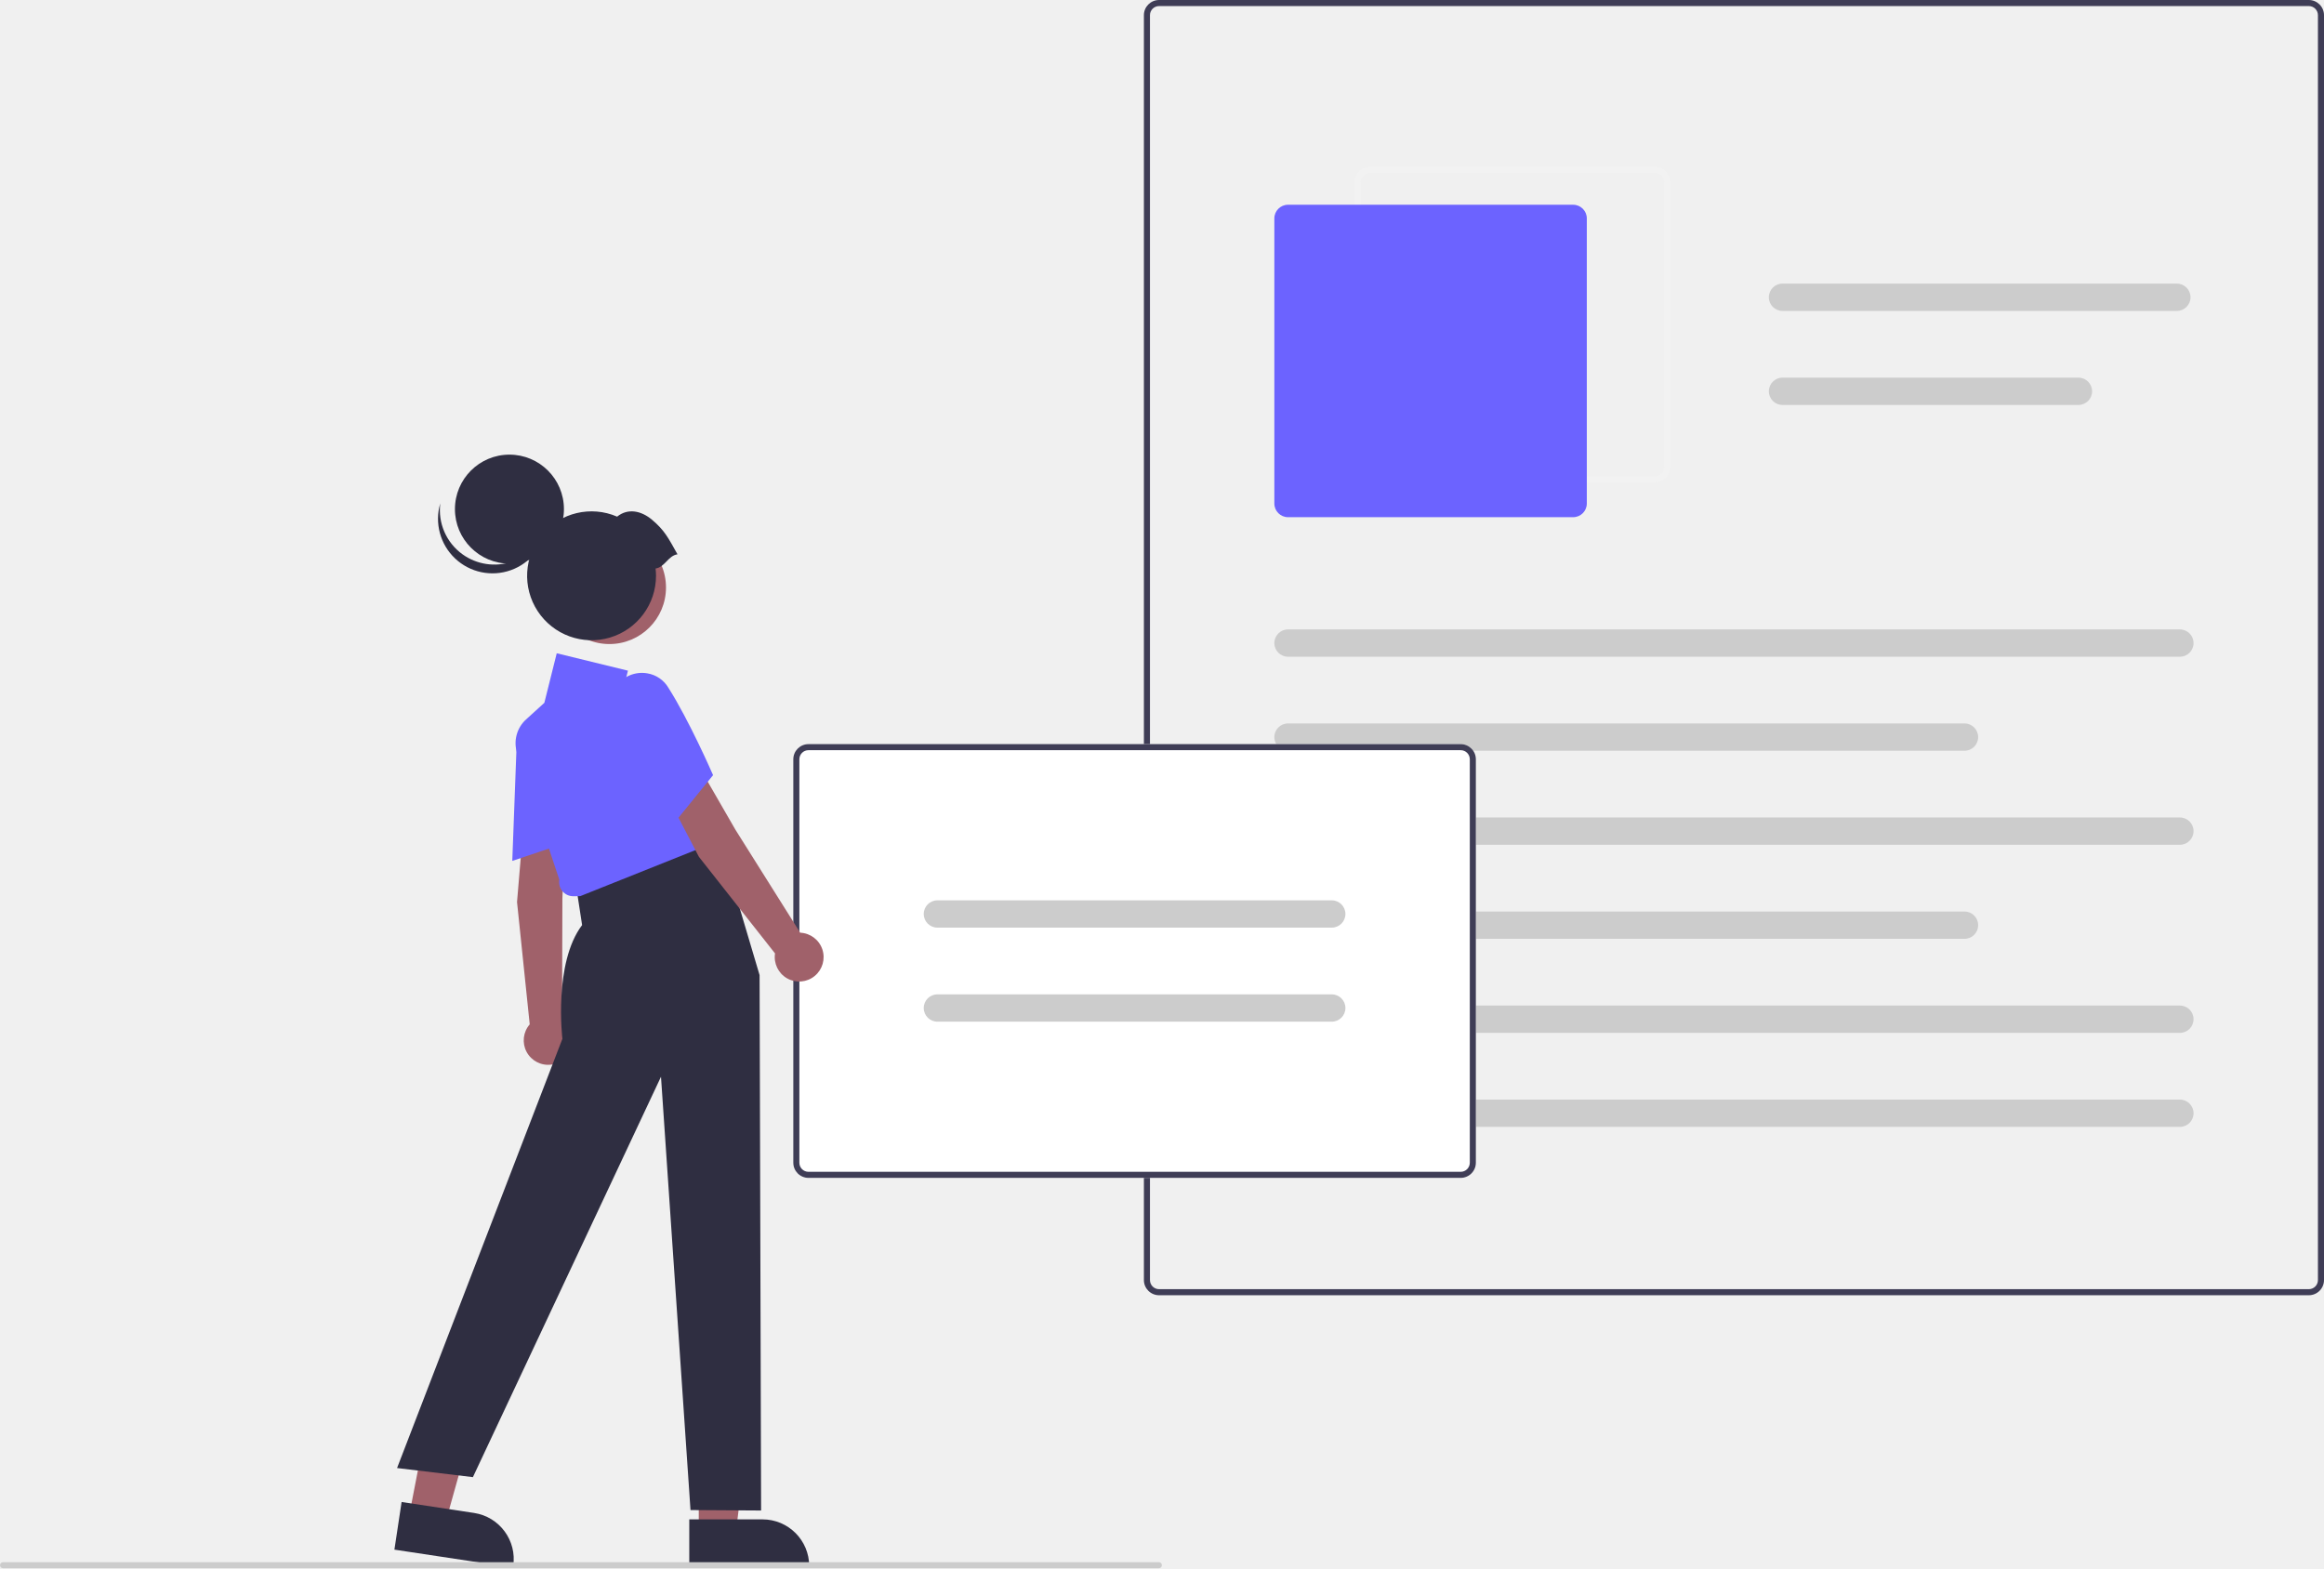
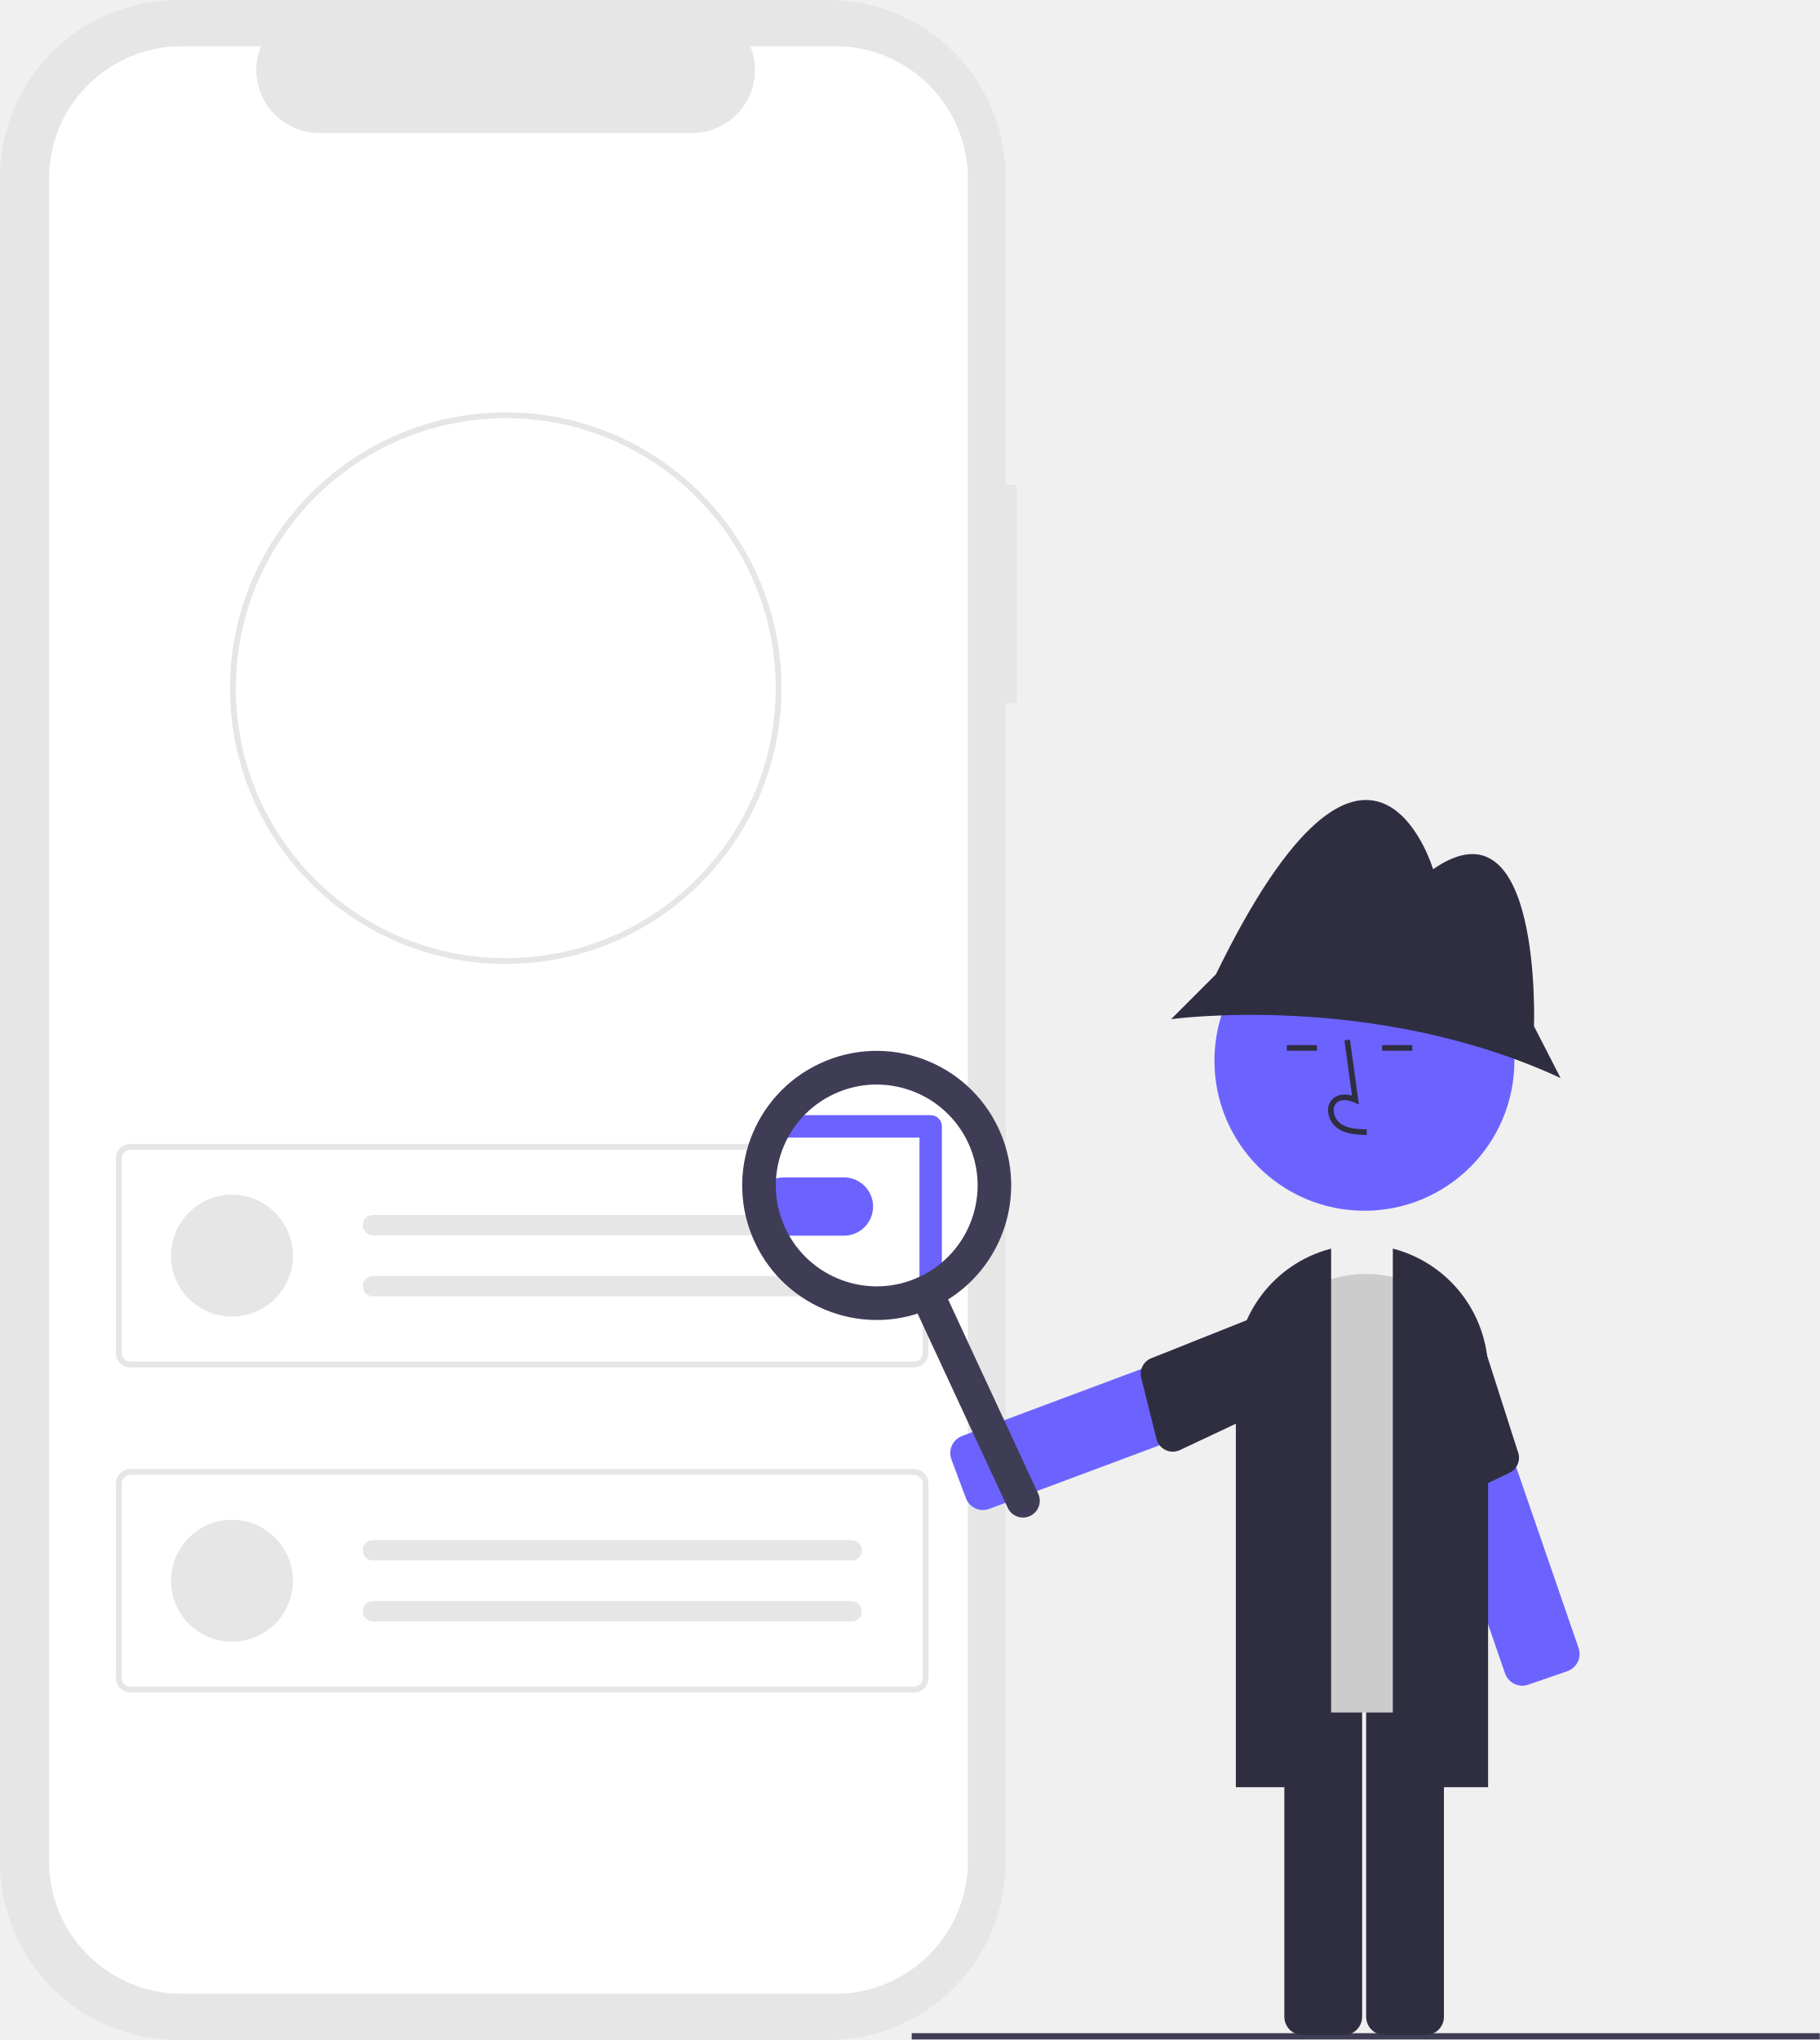
- <svg xmlns="http://www.w3.org/2000/svg" width="766.067" height="517" viewBox="0 0 766.067 517" role="img" artist="Katerina Limpitsouni" source="https://undraw.co/">
-   <path d="M978.033,618.5h-379a5.006,5.006,0,0,1-5-5v-417a5.006,5.006,0,0,1,5-5h379a5.006,5.006,0,0,1,5,5v417A5.006,5.006,0,0,1,978.033,618.5Zm-379-425a3.003,3.003,0,0,0-3,3v417a3.003,3.003,0,0,0,3,3h379a3.003,3.003,0,0,0,3-3v-417a3.003,3.003,0,0,0-3-3Z" transform="translate(-216.9665 -191.5)" fill="#3f3d56" />
-   <path d="M762.533,350.5h-94a5.006,5.006,0,0,1-5-5v-94a5.006,5.006,0,0,1,5-5h94a5.006,5.006,0,0,1,5,5v94A5.006,5.006,0,0,1,762.533,350.5Zm-94-102a3.003,3.003,0,0,0-3,3v94a3.003,3.003,0,0,0,3,3h94a3.003,3.003,0,0,0,3-3v-94a3.003,3.003,0,0,0-3-3Z" transform="translate(-216.9665 -191.5)" fill="#f2f2f2" />
-   <path d="M735.533,362h-94a4.505,4.505,0,0,1-4.5-4.5v-94a4.505,4.505,0,0,1,4.5-4.5h94a4.505,4.505,0,0,1,4.5,4.5v94A4.505,4.505,0,0,1,735.533,362Z" transform="translate(-216.9665 -191.5)" fill="#6c63ff" />
-   <path d="M935.533,408h-294a4.5,4.5,0,0,1,0-9h294a4.5,4.5,0,1,1,0,9Z" transform="translate(-216.9665 -191.5)" fill="#ccc" />
-   <path d="M864.533,439h-223a4.5,4.5,0,0,1,0-9h223a4.5,4.5,0,1,1,0,9Z" transform="translate(-216.9665 -191.5)" fill="#ccc" />
-   <path d="M934.533,294h-130a4.5,4.5,0,0,1,0-9h130a4.5,4.5,0,1,1,0,9Z" transform="translate(-216.9665 -191.5)" fill="#ccc" />
-   <path d="M902.09,325h-97.556a4.5,4.5,0,0,1,0-9h97.556a4.5,4.5,0,0,1,0,9Z" transform="translate(-216.9665 -191.5)" fill="#ccc" />
-   <path d="M935.533,470h-294a4.5,4.5,0,0,1,0-9h294a4.5,4.5,0,1,1,0,9Z" transform="translate(-216.9665 -191.5)" fill="#ccc" />
-   <path d="M864.533,501h-223a4.5,4.5,0,0,1,0-9h223a4.5,4.5,0,1,1,0,9Z" transform="translate(-216.9665 -191.5)" fill="#ccc" />
-   <path d="M935.533,532h-294a4.5,4.5,0,0,1,0-9h294a4.5,4.5,0,1,1,0,9Z" transform="translate(-216.9665 -191.5)" fill="#ccc" />
-   <path d="M935.533,563h-294a4.5,4.5,0,0,1,0-9h294a4.5,4.5,0,1,1,0,9Z" transform="translate(-216.9665 -191.5)" fill="#ccc" />
-   <path d="M698.463,579.811h-215a5.006,5.006,0,0,1-5-5v-133a5.006,5.006,0,0,1,5-5h215a5.006,5.006,0,0,1,5,5v133A5.006,5.006,0,0,1,698.463,579.811Z" transform="translate(-216.9665 -191.5)" fill="#fff" />
-   <path d="M698.463,579.811h-215a5.006,5.006,0,0,1-5-5v-133a5.006,5.006,0,0,1,5-5h215a5.006,5.006,0,0,1,5,5v133A5.006,5.006,0,0,1,698.463,579.811Zm-215-141a3.003,3.003,0,0,0-3,3v133a3.003,3.003,0,0,0,3,3h215a3.003,3.003,0,0,0,3-3v-133a3.003,3.003,0,0,0-3-3Z" transform="translate(-216.9665 -191.5)" fill="#3f3d56" />
-   <path d="M655.963,497.311h-130a4.5,4.5,0,0,1,0-9h130a4.5,4.5,0,0,1,0,9Z" transform="translate(-216.9665 -191.5)" fill="#ccc" />
-   <path d="M655.963,528.311h-130a4.5,4.5,0,0,1,0-9h130a4.5,4.5,0,0,1,0,9Z" transform="translate(-216.9665 -191.5)" fill="#ccc" />
-   <polygon points="230.335 504.891 242.595 504.891 248.427 457.603 230.333 457.604 230.335 504.891" fill="#a0616a" />
-   <path d="M444.174,692.389l24.144-.001h.001a15.387,15.387,0,0,1,15.386,15.386v.5l-39.531.001Z" transform="translate(-216.9665 -191.5)" fill="#2f2e41" />
-   <polygon points="134.876 499.584 146.998 501.416 159.834 455.532 143.943 452.828 134.876 499.584" fill="#a0616a" />
-   <path d="M349.349,686.659l23.873,3.608.001 0a15.387,15.387,0,0,1,12.914,17.513l-.075.494-39.087-5.908Z" transform="translate(-216.9665 -191.5)" fill="#2f2e41" />
-   <path d="M389.643,462.043l13.612,3.567-.906,22.069-.112,40.182a8.053,8.053,0,1,1-10.657,1.339l-4.183-40.329Z" transform="translate(-216.9665 -191.5)" fill="#a0616a" />
-   <path d="M387.273,436.765a11.112,11.112,0,0,1,6.869-9.882,10.389,10.389,0,0,1,11.245,1.809,9.905,9.905,0,0,1,3.302,7.66c.036,12.929-2.883,31.773-2.912,31.962l-.047.3-19.897,6.7Z" transform="translate(-216.9665 -191.5)" fill="#6c63ff" />
-   <path d="M422.85,473.465l30.433-7.878,14.067,47.378.5,176.5-23.272-.146-9.728-142.854-62,132-25-3,54.5-141.5s-3-25,6.5-37.5l-2-13Z" transform="translate(-216.9665 -191.5)" fill="#2f2e41" />
-   <path d="M402.329,485.252a4.663,4.663,0,0,1-.995-3.751l-13.881-41.645a10.595,10.595,0,0,1,2.922-11.183l6.026-5.478,4.084-16.335,23.471,5.737-1.934,7.735,10.623-1.931,22.374,49.832-46.768,18.693-2.303.036A4.662,4.662,0,0,1,402.329,485.252Z" transform="translate(-216.9665 -191.5)" fill="#6c63ff" />
-   <path d="M434.907,450.091l13.411-4.262,11.031,19.136L480.733,498.984a8.053,8.053,0,1,1-8.291,6.828l-25.092-31.848Z" transform="translate(-216.9665 -191.5)" fill="#a0616a" />
-   <path d="M419.392,429.992a11.111,11.111,0,0,1,.523-12.022,10.394,10.394,0,0,1,10.471-4.482,9.905,9.905,0,0,1,6.885,4.709c6.941,10.907,14.547,28.395,14.623,28.569l.121.278L438.781,463.342Z" transform="translate(-216.9665 -191.5)" fill="#6c63ff" />
-   <circle cx="200.884" cy="193.673" r="18.649" fill="#a0616a" />
-   <circle cx="167.928" cy="167.843" r="17.964" fill="#2f2e41" />
-   <path d="M369.4,374.218a17.965,17.965,0,0,0,27.741-9.432,17.965,17.965,0,1,1-35.042-7.367A17.958,17.958,0,0,0,369.4,374.218Z" transform="translate(-216.9665 -191.5)" fill="#2f2e41" />
-   <path d="M440.292,374.238c-3.136-5.614-4.336-7.96-8.379-11.374-3.576-3.019-7.974-3.906-11.521-1.045A21.245,21.245,0,1,0,433.21,381.32a21.421,21.421,0,0,0-.145-2.402C436.149,378.485,437.209,374.671,440.292,374.238Z" transform="translate(-216.9665 -191.5)" fill="#2f2e41" />
-   <path d="M598.967,708.5h-381a1,1,0,0,1,0-2h381a1,1,0,0,1,0,2Z" transform="translate(-216.9665 -191.5)" fill="#ccc" />
+ <svg xmlns="http://www.w3.org/2000/svg" width="649.378" height="727.778" viewBox="0 0 649.378 727.778" role="img" artist="Katerina Limpitsouni" source="https://undraw.co/">
+   <path d="M648.2,259.058h-3.999V149.513A63.402,63.402,0,0,0,580.8,86.111H348.713a63.402,63.402,0,0,0-63.402,63.402V750.487A63.402,63.402,0,0,0,348.713,813.889H580.799a63.402,63.402,0,0,0,63.402-63.402V337.034h3.999Z" transform="translate(-285.3111 -86.11101)" fill="#e6e6e6" />
+   <path d="M583.358,102.606h-30.295a22.495,22.495,0,0,1-20.827,30.991H399.276a22.495,22.495,0,0,1-20.827-30.991H350.153a47.348,47.348,0,0,0-47.348,47.348V750.046a47.348,47.348,0,0,0,47.348,47.348H583.358a47.348,47.348,0,0,0,47.348-47.348h0V149.954A47.348,47.348,0,0,0,583.358,102.606Z" transform="translate(-285.3111 -86.11101)" fill="#fff" />
+   <path id="f3818c68-126c-4685-b4e0-2450731ccc2a-776" data-name="a2804879-ded6-4045-b20f-1f1dde9b938b" d="M611.462,573.93h-279.619a5.184,5.184,0,0,1-5.178-5.178v-69.361a5.184,5.184,0,0,1,5.178-5.178h279.619a5.184,5.184,0,0,1,5.178,5.178v69.362A5.184,5.184,0,0,1,611.462,573.93Zm-279.619-77.646a3.11,3.11,0,0,0-3.107,3.107v69.362a3.11,3.11,0,0,0,3.107,3.107h279.619a3.11,3.11,0,0,0,3.107-3.107v-69.362a3.11,3.11,0,0,0-3.107-3.107Z" transform="translate(-285.3111 -86.11101)" fill="#e6e6e6" />
+   <circle id="abdb74b7-e321-430b-89c2-b563f66442fc" data-name="b9ad11c9-d8a0-4df6-8741-900b9ec46a35" cx="82.778" cy="447.96" r="21.748" fill="#e6e6e6" />
+   <path id="addd02b1-b85b-481a-baea-1b0ba5ed9f4a-777" data-name="bd261eec-7ae0-49b0-bf26-57ff03972605" d="M418.317,519.573a3.625,3.625,0,0,0,0,7.249h170.878a3.625,3.625,0,0,0,.14-7.249l-.021-0q-.059-.001-.119,0Z" transform="translate(-285.3111 -86.11101)" fill="#e6e6e6" />
+   <path id="a42dc2a4-5fb2-4ea8-b2b3-ce81bc256782-778" data-name="e80b4447-8c34-435b-ba6c-5300a190ab24" d="M418.317,541.321a3.625,3.625,0,0,0,0,7.249h170.878a3.625,3.625,0,0,0,.119-7.249q-.059-.001-.119,0Z" transform="translate(-285.3111 -86.11101)" fill="#e6e6e6" />
+   <path id="b84687c4-e3b4-4975-8361-bf73c33c9ee5-779" data-name="e55fcb7d-3a3b-45d8-b167-72fb2263dd92" d="M611.462,689.92h-279.619a5.184,5.184,0,0,1-5.178-5.178v-69.361a5.184,5.184,0,0,1,5.178-5.178h279.619a5.184,5.184,0,0,1,5.178,5.178v69.362A5.184,5.184,0,0,1,611.462,689.92Zm-279.619-77.646a3.11,3.11,0,0,0-3.107,3.107v69.362a3.11,3.11,0,0,0,3.107,3.107h279.619a3.11,3.11,0,0,0,3.107-3.107v-69.362a3.11,3.11,0,0,0-3.107-3.107Z" transform="translate(-285.3111 -86.11101)" fill="#e6e6e6" />
+   <circle id="fe3713e7-4e14-41f8-af1d-48b338e5371c" data-name="a50d232f-7710-43e4-8fa9-6ef0443fc454" cx="82.778" cy="563.95" r="21.748" fill="#e6e6e6" />
+   <path id="e34cf46a-1d6c-4c41-b5e1-331fa5bf8d4c-780" data-name="e49b4965-a9e9-4371-9134-194e44e65c31" d="M418.317,635.563a3.625,3.625,0,0,0,0,7.249h170.878a3.625,3.625,0,0,0,.119-7.249q-.059-.001-.119,0Z" transform="translate(-285.3111 -86.11101)" fill="#e6e6e6" />
+   <path id="e105039f-b7a6-49c8-8f81-87505f1b0ae5-781" data-name="abc4586a-ac92-4255-aae6-84f53baad571" d="M418.317,657.311a3.625,3.625,0,0,0,0,7.249h170.878a3.625,3.625,0,0,0,.119-7.249q-.059-.001-.119,0Z" transform="translate(-285.3111 -86.11101)" fill="#e6e6e6" />
+   <path id="ad9187ec-89e0-4b9d-a4fb-dc654c09bafe-782" data-name="a9e593af-a319-4e97-9065-f0c2c04624d5" d="M465.768,429.995a98.343,98.343,0,0,1-98.384-98.302v-.082c0-.206,0-.423.012-.629.3-53.879,44.432-97.756,98.372-97.756a98.384,98.384,0,0,1,.022,196.768h-.022Zm0-194.7a96.519,96.519,0,0,0-96.3,95.749c-.011.22-.011.4-.011.564a96.325,96.325,0,1,0,96.337-96.313h-.026Z" transform="translate(-285.3111 -86.11101)" fill="#e6e6e6" />
+   <circle cx="315.114" cy="422.842" r="40" fill="#fff" />
+   <path d="M586.533,526.949c-.069,0-.137-0-.206-.002h-21.5a10.398,10.398,0,0,1-.008-20.792h21.518c.105-.002.22-.002.334,0a10.398,10.398,0,0,1-.138,20.794Z" transform="translate(-285.3111 -86.11101)" fill="#6c63ff" />
+   <rect x="325.345" y="725.344" width="324.033" height="2.241" fill="#3f3d56" />
+   <path d="M630.621,621.842a6.561,6.561,0,0,1-.63-1.259l-5.163-13.827a6.508,6.508,0,0,1,3.815-8.363l115.242-43.032a6.506,6.506,0,0,1,8.363,3.815l5.163,13.828a6.5,6.5,0,0,1-3.816,8.363l-115.241,43.032a6.507,6.507,0,0,1-7.734-2.556Z" transform="translate(-285.3111 -86.11101)" fill="#6c63ff" />
+   <path d="M743.518,551.788l-46.863,18.687a6,6,0,0,0-4.093,7.2l5.439,21.775a6,6,0,0,0,8.376,3.975l46.992-22.119a6.011,6.011,0,0,0,3.524-7.717l-5.649-18.276A6.011,6.011,0,0,0,743.518,551.788Z" transform="translate(-285.3111 -86.11101)" fill="#2f2e41" />
+   <path d="M829.28,687.45a6.507,6.507,0,0,1-6.892-4.34l-40.114-116.289a6.5,6.5,0,0,1,4.025-8.264l13.953-4.814a6.504,6.504,0,0,1,8.264,4.025l40.115,116.29a6.508,6.508,0,0,1-4.025,8.264l-13.953,4.812A6.561,6.561,0,0,1,829.28,687.45Z" transform="translate(-285.3111 -86.11101)" fill="#6c63ff" />
+   <path d="M811.506,555.778l15.396,48.045a6,6,0,0,1-2.951,7.738l-20.26,9.657a6,6,0,0,1-8.396-3.934l-12.83-50.328a6.011,6.011,0,0,1,3.712-7.629l17.694-7.268A6.011,6.011,0,0,1,811.506,555.778Z" transform="translate(-285.3111 -86.11101)" fill="#2f2e41" />
+   <path d="M764.891,812.114H750.131a6.508,6.508,0,0,1-6.5-6.5V682.599a6.508,6.508,0,0,1,6.5-6.5h14.759a6.508,6.508,0,0,1,6.5,6.5V805.614A6.508,6.508,0,0,1,764.891,812.114Z" transform="translate(-285.3111 -86.11101)" fill="#2f2e41" />
+   <path d="M794.083,812.114H779.323a6.508,6.508,0,0,1-6.5-6.5V682.599a6.508,6.508,0,0,1,6.5-6.5h14.76a6.508,6.508,0,0,1,6.5,6.5V805.614A6.508,6.508,0,0,1,794.083,812.114Z" transform="translate(-285.3111 -86.11101)" fill="#2f2e41" />
+   <path d="M806.247,697.062H739.184a7.008,7.008,0,0,1-7-7V581.117a40.531,40.531,0,0,1,81.062,0V690.062A7.008,7.008,0,0,1,806.247,697.062Z" transform="translate(-285.3111 -86.11101)" fill="#ccc" />
+   <path d="M816.341,723.711h-34V531.556l.632.172a45.382,45.382,0,0,1,33.368,43.688Z" transform="translate(-285.3111 -86.11101)" fill="#2f2e41" />
+   <path d="M760.326,723.711h-34V575.416a45.382,45.382,0,0,1,33.368-43.688l.632-.172Z" transform="translate(-285.3111 -86.11101)" fill="#2f2e41" />
+   <circle cx="486.897" cy="378.421" r="53.519" fill="#6c63ff" />
+   <path d="M832.715,452.21s3-83-36-56c0,0-22.5-75.5-77.5,37.5l-16,16s72-10,139,21Z" transform="translate(-285.3111 -86.11101)" fill="#2f2e41" />
+   <path d="M773.024,491.036c-3.306-.092-7.42-.207-10.59-2.522a8.133,8.133,0,0,1-3.2-6.073,5.471,5.471,0,0,1,1.86-4.493c1.656-1.399,4.073-1.727,6.678-.961l-2.699-19.726,1.981-.271,3.173,23.19-1.655-.759c-1.918-.88-4.552-1.328-6.188.055a3.515,3.515,0,0,0-1.153,2.896,6.147,6.147,0,0,0,2.381,4.528c2.467,1.802,5.746,2.034,9.466,2.138Z" transform="translate(-285.3111 -86.11101)" fill="#2f2e41" />
+   <rect x="459.192" y="372.852" width="10.772" height="2" fill="#2f2e41" />
+   <rect x="493.192" y="372.852" width="10.772" height="2" fill="#2f2e41" />
+   <path d="M652.882,626.944a6,6,0,0,1-7.968-2.918l-34.511-74.384a6,6,0,0,1,10.885-5.05l34.511,74.384A6,6,0,0,1,652.882,626.944Z" transform="translate(-285.3111 -86.11101)" fill="#3f3d56" />
+   <path d="M617.425,546.905a4,4,0,0,1-4-4V491.953h-50a4,4,0,0,1,0-8h54a4,4,0,0,1,4,4v54.953A4,4,0,0,1,617.425,546.905Z" transform="translate(-285.3111 -86.11101)" fill="#6c63ff" />
+   <path d="M618.371,552.56a48,48,0,1,1,23.34-63.743A48.054,48.054,0,0,1,618.371,552.56Zm-35.353-76.198a36,36,0,1,0,47.808,17.505A36.041,36.041,0,0,0,583.018,476.362Z" transform="translate(-285.3111 -86.11101)" fill="#3f3d56" />
</svg>
